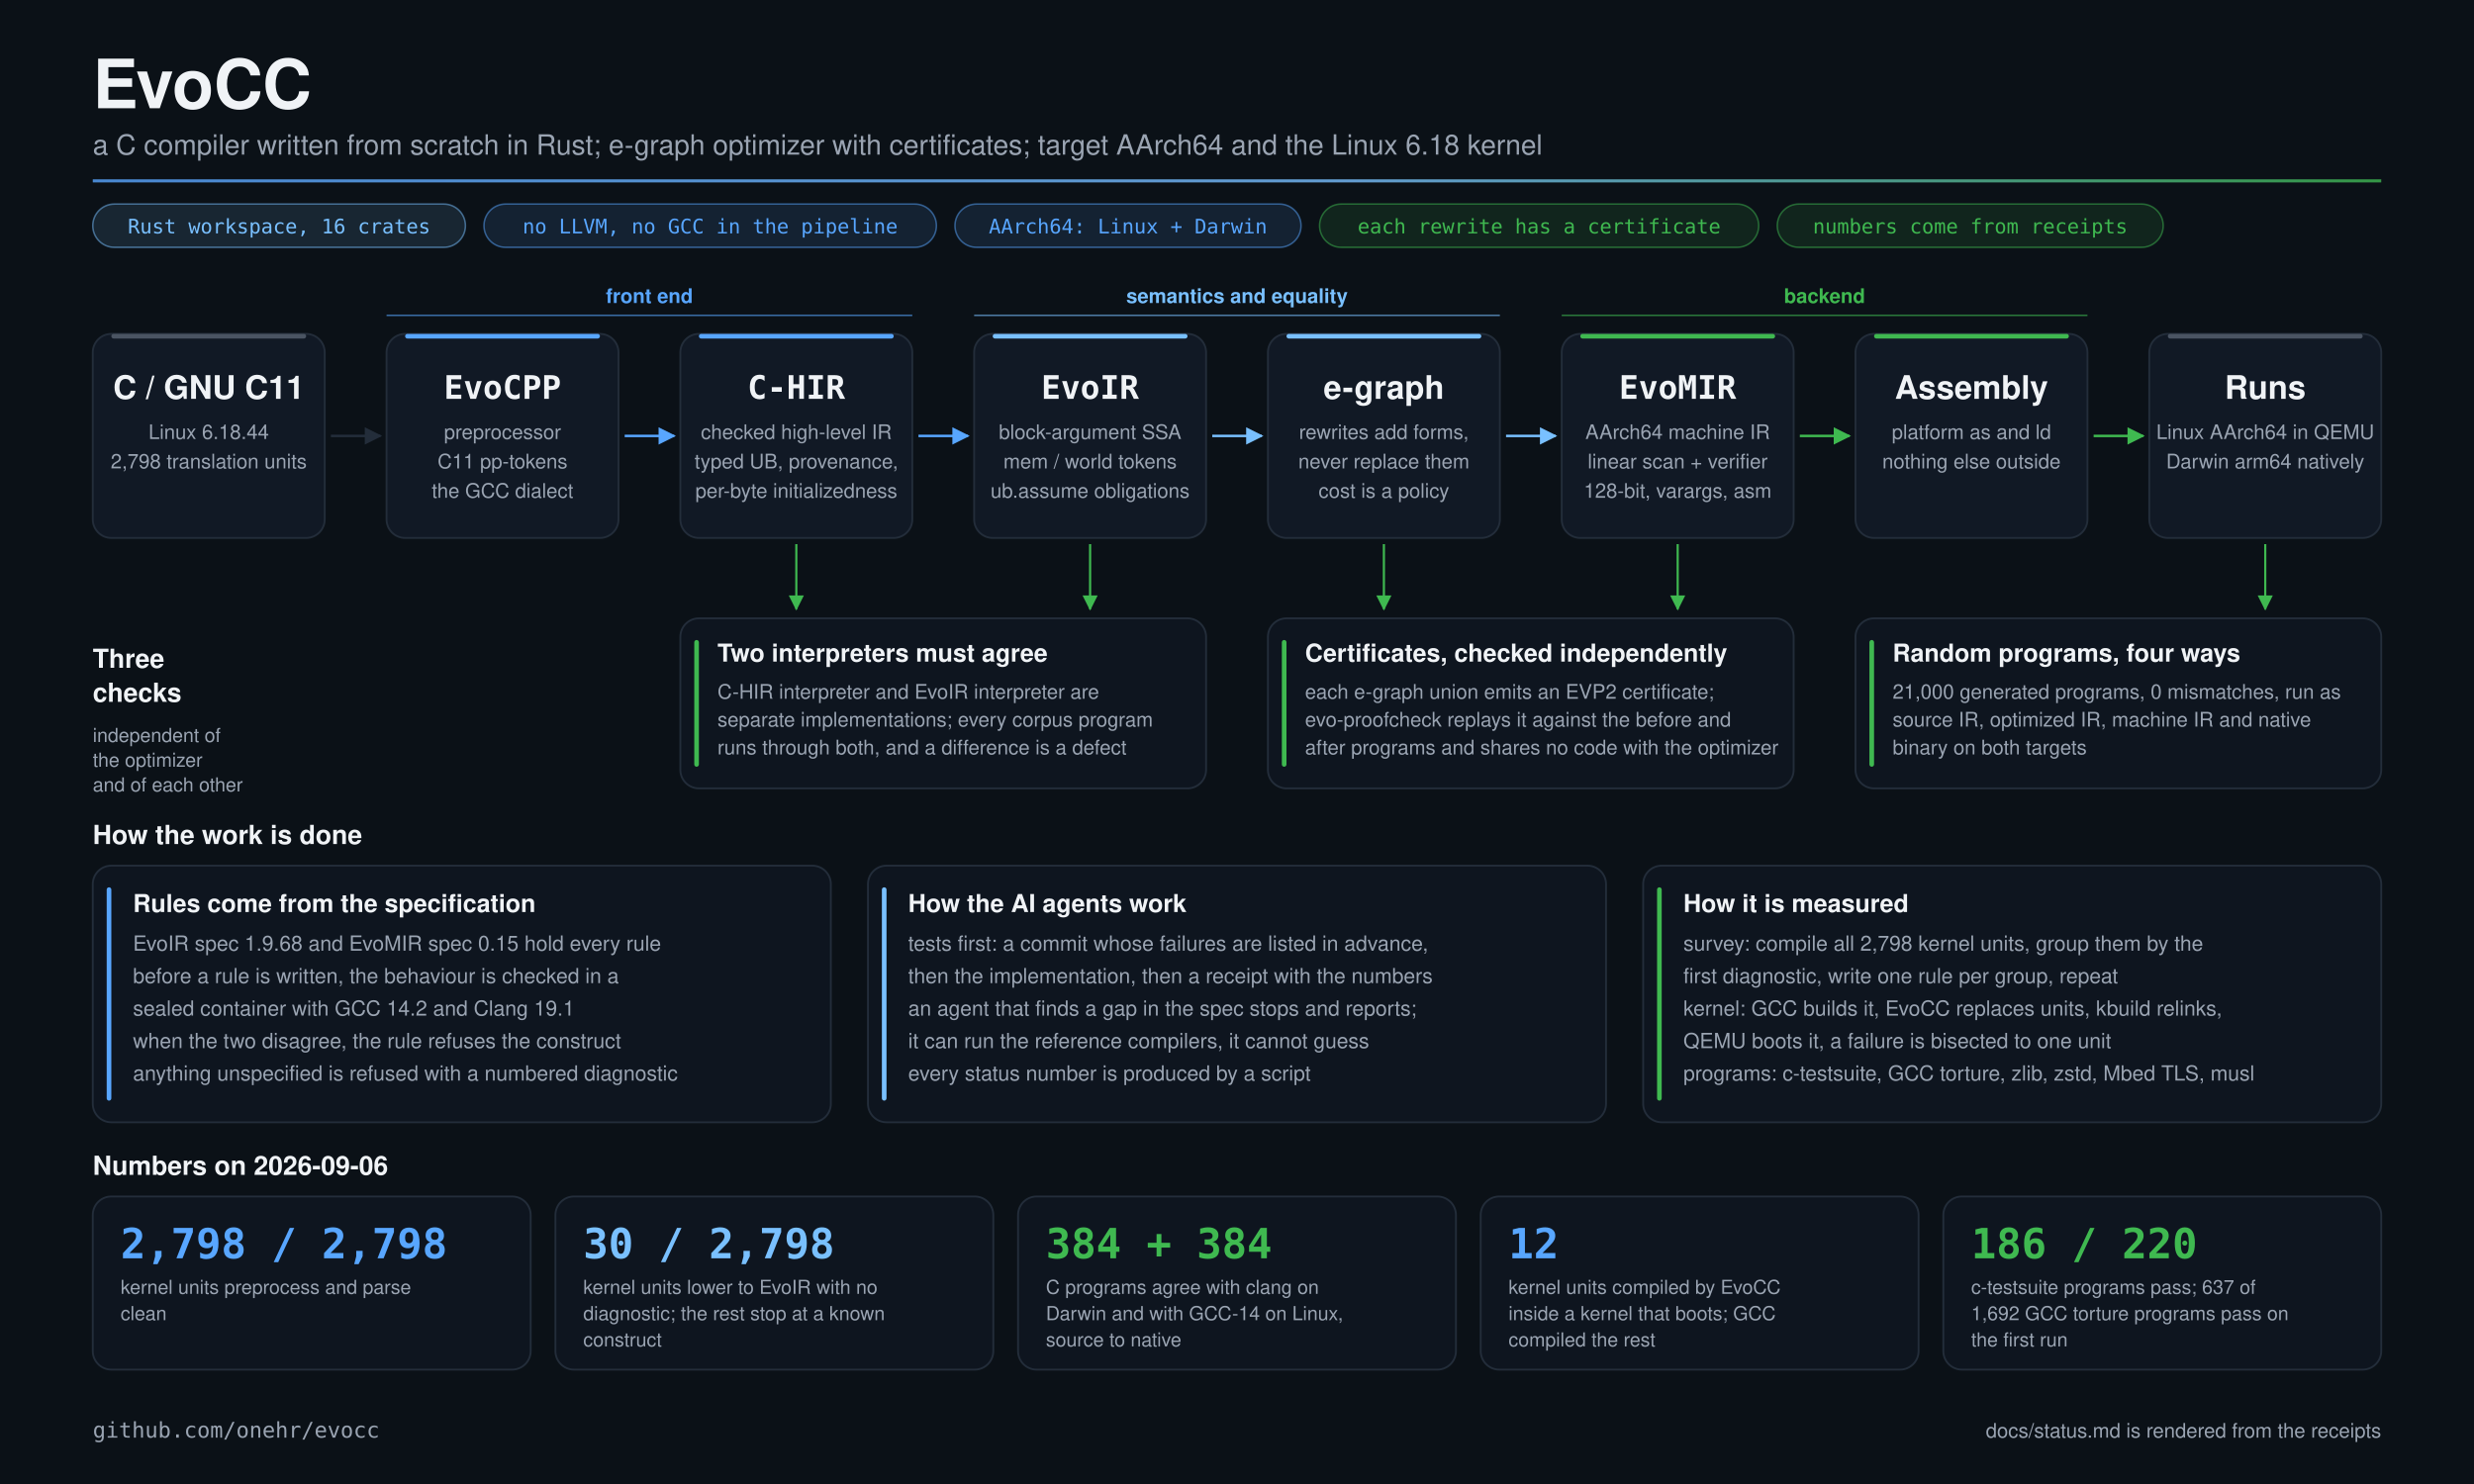
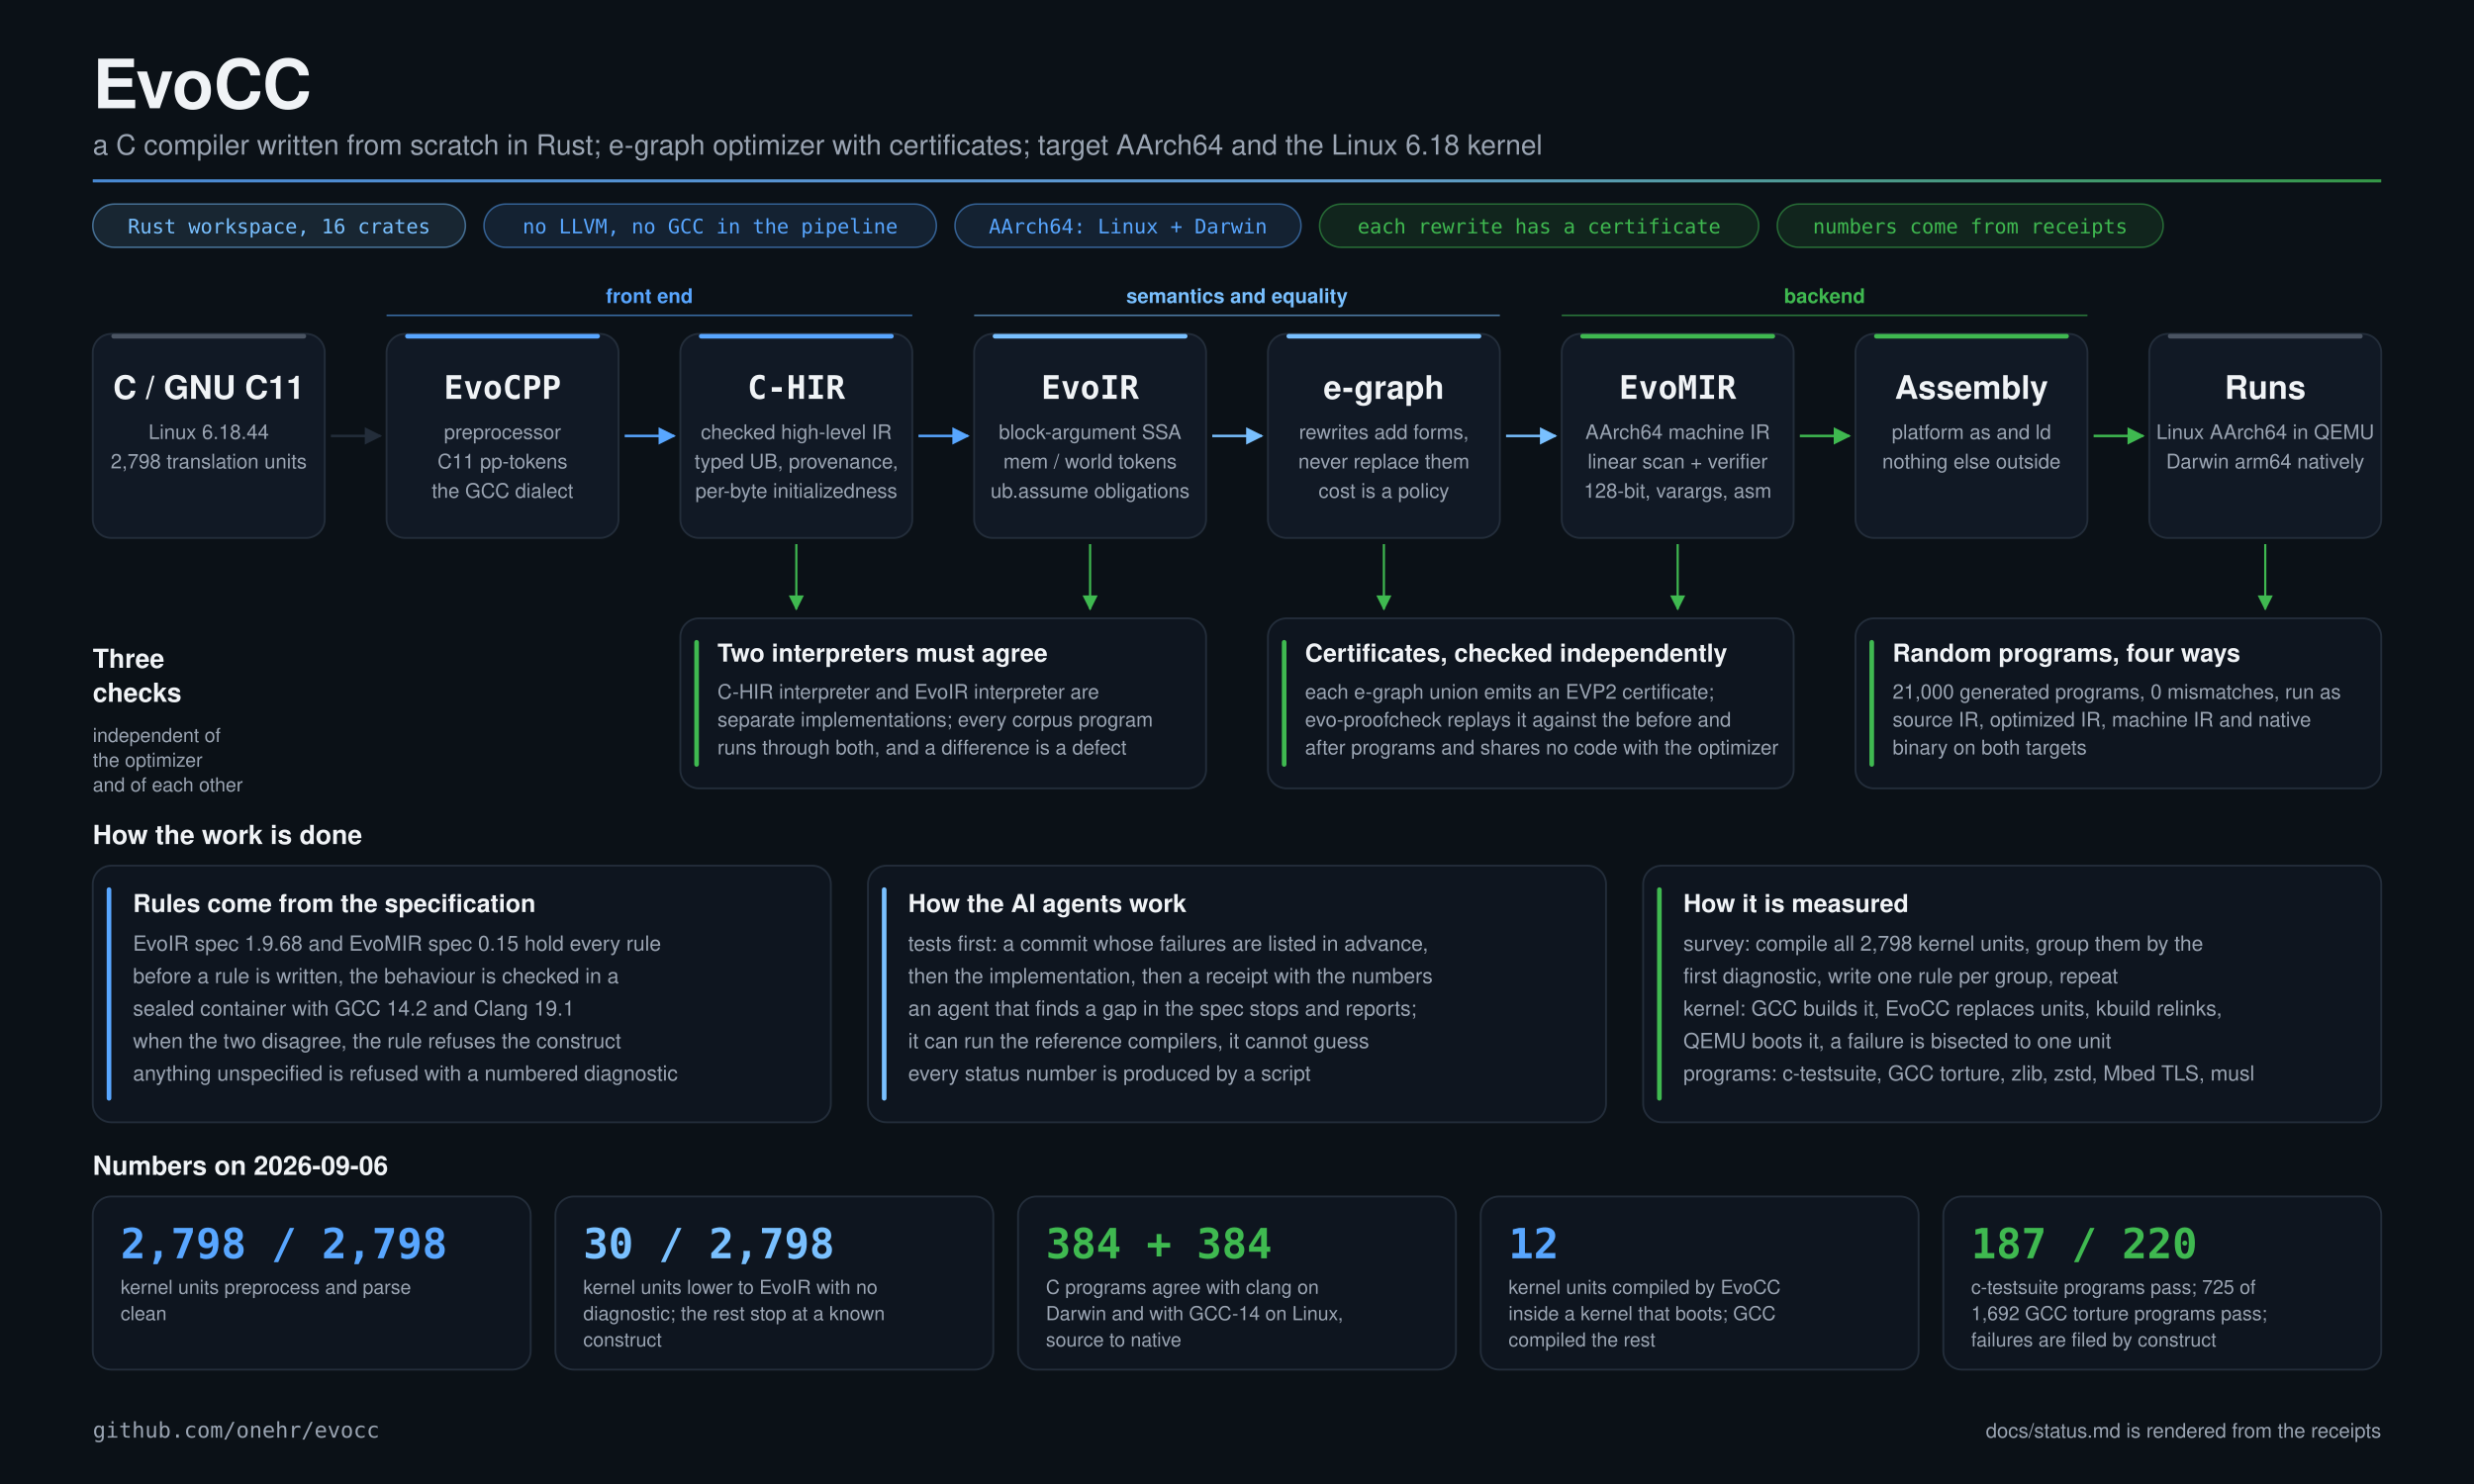
<svg xmlns="http://www.w3.org/2000/svg" width="1600" height="960" viewBox="0 0 1600 960">
  <defs>
    <marker id="arr-232d3a" viewBox="0 0 10 10" refX="9" refY="5" markerWidth="7" markerHeight="7" orient="auto">
      <path d="M0 0L10 5L0 10z" fill="#232d3a" />
    </marker>
    <marker id="arr-58a6ff" viewBox="0 0 10 10" refX="9" refY="5" markerWidth="7" markerHeight="7" orient="auto">
      <path d="M0 0L10 5L0 10z" fill="#58a6ff" />
    </marker>
    <marker id="arr-79c0ff" viewBox="0 0 10 10" refX="9" refY="5" markerWidth="7" markerHeight="7" orient="auto">
      <path d="M0 0L10 5L0 10z" fill="#79c0ff" />
    </marker>
    <marker id="arr-3fb950" viewBox="0 0 10 10" refX="9" refY="5" markerWidth="7" markerHeight="7" orient="auto">
      <path d="M0 0L10 5L0 10z" fill="#3fb950" />
    </marker>
    <marker id="arr-4a5462" viewBox="0 0 10 10" refX="9" refY="5" markerWidth="7" markerHeight="7" orient="auto">
      <path d="M0 0L10 5L0 10z" fill="#4a5462" />
    </marker>
    <linearGradient id="hair" x1="0" x2="1">
      <stop offset="0" stop-color="#58a6ff" />
      <stop offset="0.55" stop-color="#79c0ff" />
      <stop offset="1" stop-color="#3fb950" />
    </linearGradient>
    <radialGradient id="glow" cx="0.5" cy="0.5" r="0.5">
      <stop offset="0" stop-color="#58a6ff" stop-opacity="0.16" />
      <stop offset="1" stop-color="#58a6ff" stop-opacity="0" />
    </radialGradient>
  </defs>
  <rect width="1600" height="960" fill="#0b1117" />
  <text x="60" y="70" font-family="Helvetica Neue, Helvetica, Arial, sans-serif" font-size="44" font-weight="700" fill="#f0f3f6" text-anchor="start" opacity="1.0" letter-spacing="0">EvoCC</text>
  <text x="60" y="100" font-family="Helvetica Neue, Helvetica, Arial, sans-serif" font-size="18" font-weight="normal" fill="#9aa4b2" text-anchor="start" opacity="1.0" letter-spacing="0">a C compiler written from scratch in Rust; e-graph optimizer with certificates; target AArch64 and the Linux 6.18 kernel</text>
  <rect x="60" y="116" width="1480" height="2" fill="url(#hair)" opacity="0.8" />
  <rect x="60" y="132" width="241.0" height="28" rx="14" fill="#79c0ff" fill-opacity="0.12" stroke="#79c0ff" stroke-opacity="0.5" />
  <text x="180.5" y="151" font-family="JetBrains Mono, Menlo, monospace" font-size="13" font-weight="500" fill="#79c0ff" text-anchor="middle" opacity="1.0" letter-spacing="0">Rust workspace, 16 crates</text>
  <rect x="313.0" y="132" width="292.6" height="28" rx="14" fill="#58a6ff" fill-opacity="0.12" stroke="#58a6ff" stroke-opacity="0.5" />
  <text x="459.3" y="151" font-family="JetBrains Mono, Menlo, monospace" font-size="13" font-weight="500" fill="#58a6ff" text-anchor="middle" opacity="1.0" letter-spacing="0">no LLVM, no GCC in the pipeline</text>
  <rect x="617.6" y="132" width="223.8" height="28" rx="14" fill="#58a6ff" fill-opacity="0.12" stroke="#58a6ff" stroke-opacity="0.5" />
  <text x="729.5" y="151" font-family="JetBrains Mono, Menlo, monospace" font-size="13" font-weight="500" fill="#58a6ff" text-anchor="middle" opacity="1.0" letter-spacing="0">AArch64: Linux + Darwin</text>
  <rect x="853.4" y="132" width="284.0" height="28" rx="14" fill="#3fb950" fill-opacity="0.12" stroke="#3fb950" stroke-opacity="0.5" />
  <text x="995.4" y="151" font-family="JetBrains Mono, Menlo, monospace" font-size="13" font-weight="500" fill="#3fb950" text-anchor="middle" opacity="1.0" letter-spacing="0">each rewrite has a certificate</text>
  <rect x="1149.4" y="132" width="249.6" height="28" rx="14" fill="#3fb950" fill-opacity="0.12" stroke="#3fb950" stroke-opacity="0.5" />
  <text x="1274.2" y="151" font-family="JetBrains Mono, Menlo, monospace" font-size="13" font-weight="500" fill="#3fb950" text-anchor="middle" opacity="1.0" letter-spacing="0">numbers come from receipts</text>
  <line x1="250" y1="204" x2="590" y2="204" stroke="#58a6ff" stroke-width="1" opacity="0.6" />
  <text x="420.0" y="196" font-family="Helvetica Neue, Helvetica, Arial, sans-serif" font-size="13" font-weight="600" fill="#58a6ff" text-anchor="middle" opacity="1.0" letter-spacing="0">front end</text>
  <line x1="630" y1="204" x2="970" y2="204" stroke="#79c0ff" stroke-width="1" opacity="0.6" />
  <text x="800.0" y="196" font-family="Helvetica Neue, Helvetica, Arial, sans-serif" font-size="13" font-weight="600" fill="#79c0ff" text-anchor="middle" opacity="1.0" letter-spacing="0">semantics and equality</text>
  <line x1="1010" y1="204" x2="1350" y2="204" stroke="#3fb950" stroke-width="1" opacity="0.6" />
  <text x="1180.0" y="196" font-family="Helvetica Neue, Helvetica, Arial, sans-serif" font-size="13" font-weight="600" fill="#3fb950" text-anchor="middle" opacity="1.0" letter-spacing="0">backend</text>
  <rect x="60" y="216" width="150" height="132" rx="12" fill="#111925" stroke="#232d3a" stroke-width="1.2" opacity="1.0" />
  <rect x="72" y="216" width="126" height="3" rx="1.5" fill="#4a5462" />
  <text x="135.0" y="258" font-family="Helvetica Neue, Helvetica, Arial, sans-serif" font-size="21" font-weight="700" fill="#f0f3f6" text-anchor="middle" opacity="1.0" letter-spacing="0">C / GNU C11</text>
  <text x="135.0" y="284" font-family="Helvetica Neue, Helvetica, Arial, sans-serif" font-size="13" font-weight="normal" fill="#9aa4b2" text-anchor="middle" opacity="1.0" letter-spacing="0">Linux 6.18.44</text>
  <text x="135.0" y="303" font-family="Helvetica Neue, Helvetica, Arial, sans-serif" font-size="13" font-weight="normal" fill="#9aa4b2" text-anchor="middle" opacity="1.0" letter-spacing="0">2,798 translation units</text>
  <line x1="214" y1="282.0" x2="246" y2="282.0" stroke="#232d3a" stroke-width="1.6" opacity="1.0" marker-end="url(#arr-232d3a)" />
  <rect x="250" y="216" width="150" height="132" rx="12" fill="#111925" stroke="#232d3a" stroke-width="1.2" opacity="1.0" />
  <rect x="262" y="216" width="126" height="3" rx="1.5" fill="#58a6ff" />
  <text x="325.0" y="258" font-family="JetBrains Mono, Menlo, monospace" font-size="21" font-weight="700" fill="#f0f3f6" text-anchor="middle" opacity="1.0" letter-spacing="0">EvoCPP</text>
  <text x="325.0" y="284" font-family="Helvetica Neue, Helvetica, Arial, sans-serif" font-size="13" font-weight="normal" fill="#9aa4b2" text-anchor="middle" opacity="1.0" letter-spacing="0">preprocessor</text>
  <text x="325.0" y="303" font-family="Helvetica Neue, Helvetica, Arial, sans-serif" font-size="13" font-weight="normal" fill="#9aa4b2" text-anchor="middle" opacity="1.0" letter-spacing="0">C11 pp-tokens</text>
  <text x="325.0" y="322" font-family="Helvetica Neue, Helvetica, Arial, sans-serif" font-size="13" font-weight="normal" fill="#9aa4b2" text-anchor="middle" opacity="1.0" letter-spacing="0">the GCC dialect</text>
  <line x1="404" y1="282.0" x2="436" y2="282.0" stroke="#58a6ff" stroke-width="1.6" opacity="1.0" marker-end="url(#arr-58a6ff)" />
  <rect x="440" y="216" width="150" height="132" rx="12" fill="#111925" stroke="#232d3a" stroke-width="1.2" opacity="1.0" />
  <rect x="452" y="216" width="126" height="3" rx="1.5" fill="#58a6ff" />
  <text x="515.0" y="258" font-family="JetBrains Mono, Menlo, monospace" font-size="21" font-weight="700" fill="#f0f3f6" text-anchor="middle" opacity="1.0" letter-spacing="0">C-HIR</text>
  <text x="515.0" y="284" font-family="Helvetica Neue, Helvetica, Arial, sans-serif" font-size="13" font-weight="normal" fill="#9aa4b2" text-anchor="middle" opacity="1.0" letter-spacing="0">checked high-level IR</text>
  <text x="515.0" y="303" font-family="Helvetica Neue, Helvetica, Arial, sans-serif" font-size="13" font-weight="normal" fill="#9aa4b2" text-anchor="middle" opacity="1.0" letter-spacing="0">typed UB, provenance,</text>
  <text x="515.0" y="322" font-family="Helvetica Neue, Helvetica, Arial, sans-serif" font-size="13" font-weight="normal" fill="#9aa4b2" text-anchor="middle" opacity="1.0" letter-spacing="0">per-byte initializedness</text>
  <line x1="594" y1="282.0" x2="626" y2="282.0" stroke="#58a6ff" stroke-width="1.6" opacity="1.0" marker-end="url(#arr-58a6ff)" />
  <rect x="630" y="216" width="150" height="132" rx="12" fill="#111925" stroke="#232d3a" stroke-width="1.2" opacity="1.0" />
  <rect x="642" y="216" width="126" height="3" rx="1.5" fill="#79c0ff" />
  <text x="705.0" y="258" font-family="JetBrains Mono, Menlo, monospace" font-size="21" font-weight="700" fill="#f0f3f6" text-anchor="middle" opacity="1.0" letter-spacing="0">EvoIR</text>
  <text x="705.0" y="284" font-family="Helvetica Neue, Helvetica, Arial, sans-serif" font-size="13" font-weight="normal" fill="#9aa4b2" text-anchor="middle" opacity="1.0" letter-spacing="0">block-argument SSA</text>
  <text x="705.0" y="303" font-family="Helvetica Neue, Helvetica, Arial, sans-serif" font-size="13" font-weight="normal" fill="#9aa4b2" text-anchor="middle" opacity="1.0" letter-spacing="0">mem / world tokens</text>
  <text x="705.0" y="322" font-family="Helvetica Neue, Helvetica, Arial, sans-serif" font-size="13" font-weight="normal" fill="#9aa4b2" text-anchor="middle" opacity="1.0" letter-spacing="0">ub.assume obligations</text>
  <line x1="784" y1="282.0" x2="816" y2="282.0" stroke="#79c0ff" stroke-width="1.6" opacity="1.0" marker-end="url(#arr-79c0ff)" />
  <rect x="820" y="216" width="150" height="132" rx="12" fill="#111925" stroke="#232d3a" stroke-width="1.2" opacity="1.0" />
  <rect x="832" y="216" width="126" height="3" rx="1.5" fill="#79c0ff" />
  <text x="895.0" y="258" font-family="Helvetica Neue, Helvetica, Arial, sans-serif" font-size="21" font-weight="700" fill="#f0f3f6" text-anchor="middle" opacity="1.0" letter-spacing="0">e-graph</text>
  <text x="895.0" y="284" font-family="Helvetica Neue, Helvetica, Arial, sans-serif" font-size="13" font-weight="normal" fill="#9aa4b2" text-anchor="middle" opacity="1.0" letter-spacing="0">rewrites add forms,</text>
  <text x="895.0" y="303" font-family="Helvetica Neue, Helvetica, Arial, sans-serif" font-size="13" font-weight="normal" fill="#9aa4b2" text-anchor="middle" opacity="1.0" letter-spacing="0">never replace them</text>
  <text x="895.0" y="322" font-family="Helvetica Neue, Helvetica, Arial, sans-serif" font-size="13" font-weight="normal" fill="#9aa4b2" text-anchor="middle" opacity="1.0" letter-spacing="0">cost is a policy</text>
  <line x1="974" y1="282.0" x2="1006" y2="282.0" stroke="#79c0ff" stroke-width="1.6" opacity="1.0" marker-end="url(#arr-79c0ff)" />
  <rect x="1010" y="216" width="150" height="132" rx="12" fill="#111925" stroke="#232d3a" stroke-width="1.2" opacity="1.0" />
  <rect x="1022" y="216" width="126" height="3" rx="1.5" fill="#3fb950" />
  <text x="1085.0" y="258" font-family="JetBrains Mono, Menlo, monospace" font-size="21" font-weight="700" fill="#f0f3f6" text-anchor="middle" opacity="1.0" letter-spacing="0">EvoMIR</text>
  <text x="1085.0" y="284" font-family="Helvetica Neue, Helvetica, Arial, sans-serif" font-size="13" font-weight="normal" fill="#9aa4b2" text-anchor="middle" opacity="1.0" letter-spacing="0">AArch64 machine IR</text>
  <text x="1085.0" y="303" font-family="Helvetica Neue, Helvetica, Arial, sans-serif" font-size="13" font-weight="normal" fill="#9aa4b2" text-anchor="middle" opacity="1.0" letter-spacing="0">linear scan + verifier</text>
  <text x="1085.0" y="322" font-family="Helvetica Neue, Helvetica, Arial, sans-serif" font-size="13" font-weight="normal" fill="#9aa4b2" text-anchor="middle" opacity="1.0" letter-spacing="0">128-bit, varargs, asm</text>
  <line x1="1164" y1="282.0" x2="1196" y2="282.0" stroke="#3fb950" stroke-width="1.6" opacity="1.0" marker-end="url(#arr-3fb950)" />
  <rect x="1200" y="216" width="150" height="132" rx="12" fill="#111925" stroke="#232d3a" stroke-width="1.2" opacity="1.0" />
  <rect x="1212" y="216" width="126" height="3" rx="1.5" fill="#3fb950" />
  <text x="1275.0" y="258" font-family="Helvetica Neue, Helvetica, Arial, sans-serif" font-size="21" font-weight="700" fill="#f0f3f6" text-anchor="middle" opacity="1.0" letter-spacing="0">Assembly</text>
  <text x="1275.0" y="284" font-family="Helvetica Neue, Helvetica, Arial, sans-serif" font-size="13" font-weight="normal" fill="#9aa4b2" text-anchor="middle" opacity="1.0" letter-spacing="0">platform as and ld</text>
  <text x="1275.0" y="303" font-family="Helvetica Neue, Helvetica, Arial, sans-serif" font-size="13" font-weight="normal" fill="#9aa4b2" text-anchor="middle" opacity="1.0" letter-spacing="0">nothing else outside</text>
  <line x1="1354" y1="282.0" x2="1386" y2="282.0" stroke="#3fb950" stroke-width="1.6" opacity="1.0" marker-end="url(#arr-3fb950)" />
  <rect x="1390" y="216" width="150" height="132" rx="12" fill="#111925" stroke="#232d3a" stroke-width="1.2" opacity="1.0" />
  <rect x="1402" y="216" width="126" height="3" rx="1.5" fill="#4a5462" />
  <text x="1465.0" y="258" font-family="Helvetica Neue, Helvetica, Arial, sans-serif" font-size="21" font-weight="700" fill="#f0f3f6" text-anchor="middle" opacity="1.0" letter-spacing="0">Runs</text>
  <text x="1465.0" y="284" font-family="Helvetica Neue, Helvetica, Arial, sans-serif" font-size="13" font-weight="normal" fill="#9aa4b2" text-anchor="middle" opacity="1.0" letter-spacing="0">Linux AArch64 in QEMU</text>
  <text x="1465.0" y="303" font-family="Helvetica Neue, Helvetica, Arial, sans-serif" font-size="13" font-weight="normal" fill="#9aa4b2" text-anchor="middle" opacity="1.0" letter-spacing="0">Darwin arm64 natively</text>
  <text x="60" y="432" font-family="Helvetica Neue, Helvetica, Arial, sans-serif" font-size="17" font-weight="600" fill="#f0f3f6" text-anchor="start" opacity="1.0" letter-spacing="0">Three</text>
  <text x="60" y="454" font-family="Helvetica Neue, Helvetica, Arial, sans-serif" font-size="17" font-weight="600" fill="#f0f3f6" text-anchor="start" opacity="1.0" letter-spacing="0">checks</text>
  <text x="60" y="480" font-family="Helvetica Neue, Helvetica, Arial, sans-serif" font-size="12.5" font-weight="normal" fill="#9aa4b2" text-anchor="start" opacity="1.0" letter-spacing="0">independent of</text>
  <text x="60" y="496" font-family="Helvetica Neue, Helvetica, Arial, sans-serif" font-size="12.5" font-weight="normal" fill="#9aa4b2" text-anchor="start" opacity="1.0" letter-spacing="0">the optimizer</text>
  <text x="60" y="512" font-family="Helvetica Neue, Helvetica, Arial, sans-serif" font-size="12.5" font-weight="normal" fill="#9aa4b2" text-anchor="start" opacity="1.0" letter-spacing="0">and of each other</text>
  <rect x="440" y="400" width="340" height="110" rx="12" fill="#0e151f" stroke="#232d3a" stroke-width="1.2" opacity="1.0" />
  <rect x="449" y="414" width="3" height="82" rx="1.5" fill="#3fb950" />
  <text x="464" y="428" font-family="Helvetica Neue, Helvetica, Arial, sans-serif" font-size="16" font-weight="600" fill="#f0f3f6" text-anchor="start" opacity="1.0" letter-spacing="0">Two interpreters must agree</text>
  <text x="464" y="452" font-family="Helvetica Neue, Helvetica, Arial, sans-serif" font-size="13" font-weight="normal" fill="#9aa4b2" text-anchor="start" opacity="1.0" letter-spacing="0">C-HIR interpreter and EvoIR interpreter are</text>
  <text x="464" y="470" font-family="Helvetica Neue, Helvetica, Arial, sans-serif" font-size="13" font-weight="normal" fill="#9aa4b2" text-anchor="start" opacity="1.0" letter-spacing="0">separate implementations; every corpus program</text>
  <text x="464" y="488" font-family="Helvetica Neue, Helvetica, Arial, sans-serif" font-size="13" font-weight="normal" fill="#9aa4b2" text-anchor="start" opacity="1.0" letter-spacing="0">runs through both, and a difference is a defect</text>
  <line x1="515.0" y1="352" x2="515.0" y2="394" stroke="#3fb950" stroke-width="1.4" opacity="1.0" marker-end="url(#arr-3fb950)" />
  <line x1="705.0" y1="352" x2="705.0" y2="394" stroke="#3fb950" stroke-width="1.4" opacity="1.0" marker-end="url(#arr-3fb950)" />
  <rect x="820" y="400" width="340" height="110" rx="12" fill="#0e151f" stroke="#232d3a" stroke-width="1.2" opacity="1.0" />
  <rect x="829" y="414" width="3" height="82" rx="1.5" fill="#3fb950" />
  <text x="844" y="428" font-family="Helvetica Neue, Helvetica, Arial, sans-serif" font-size="16" font-weight="600" fill="#f0f3f6" text-anchor="start" opacity="1.0" letter-spacing="0">Certificates, checked independently</text>
  <text x="844" y="452" font-family="Helvetica Neue, Helvetica, Arial, sans-serif" font-size="13" font-weight="normal" fill="#9aa4b2" text-anchor="start" opacity="1.0" letter-spacing="0">each e-graph union emits an EVP2 certificate;</text>
  <text x="844" y="470" font-family="Helvetica Neue, Helvetica, Arial, sans-serif" font-size="13" font-weight="normal" fill="#9aa4b2" text-anchor="start" opacity="1.0" letter-spacing="0">evo-proofcheck replays it against the before and</text>
  <text x="844" y="488" font-family="Helvetica Neue, Helvetica, Arial, sans-serif" font-size="13" font-weight="normal" fill="#9aa4b2" text-anchor="start" opacity="1.0" letter-spacing="0">after programs and shares no code with the optimizer</text>
  <line x1="895.0" y1="352" x2="895.0" y2="394" stroke="#3fb950" stroke-width="1.4" opacity="1.0" marker-end="url(#arr-3fb950)" />
  <rect x="1200" y="400" width="340" height="110" rx="12" fill="#0e151f" stroke="#232d3a" stroke-width="1.2" opacity="1.0" />
  <rect x="1209" y="414" width="3" height="82" rx="1.5" fill="#3fb950" />
  <text x="1224" y="428" font-family="Helvetica Neue, Helvetica, Arial, sans-serif" font-size="16" font-weight="600" fill="#f0f3f6" text-anchor="start" opacity="1.0" letter-spacing="0">Random programs, four ways</text>
  <text x="1224" y="452" font-family="Helvetica Neue, Helvetica, Arial, sans-serif" font-size="13" font-weight="normal" fill="#9aa4b2" text-anchor="start" opacity="1.0" letter-spacing="0">21,000 generated programs, 0 mismatches, run as</text>
  <text x="1224" y="470" font-family="Helvetica Neue, Helvetica, Arial, sans-serif" font-size="13" font-weight="normal" fill="#9aa4b2" text-anchor="start" opacity="1.0" letter-spacing="0">source IR, optimized IR, machine IR and native</text>
  <text x="1224" y="488" font-family="Helvetica Neue, Helvetica, Arial, sans-serif" font-size="13" font-weight="normal" fill="#9aa4b2" text-anchor="start" opacity="1.0" letter-spacing="0">binary on both targets</text>
  <line x1="1085.0" y1="352" x2="1085.0" y2="394" stroke="#3fb950" stroke-width="1.4" opacity="1.0" marker-end="url(#arr-3fb950)" />
  <line x1="1465.0" y1="352" x2="1465.0" y2="394" stroke="#3fb950" stroke-width="1.4" opacity="1.0" marker-end="url(#arr-3fb950)" />
  <text x="60" y="546" font-family="Helvetica Neue, Helvetica, Arial, sans-serif" font-size="17" font-weight="600" fill="#f0f3f6" text-anchor="start" opacity="1.0" letter-spacing="0">How the work is done</text>
  <rect x="60.0" y="560" width="477.333" height="166" rx="12" fill="#0e151f" stroke="#232d3a" stroke-width="1.2" opacity="1.0" />
  <rect x="69.0" y="574" width="3" height="138" rx="1.5" fill="#58a6ff" />
  <text x="86.0" y="590" font-family="Helvetica Neue, Helvetica, Arial, sans-serif" font-size="16" font-weight="600" fill="#f0f3f6" text-anchor="start" opacity="1.0" letter-spacing="0">Rules come from the specification</text>
  <text x="86.0" y="615" font-family="Helvetica Neue, Helvetica, Arial, sans-serif" font-size="13.5" font-weight="normal" fill="#9aa4b2" text-anchor="start" opacity="1.0" letter-spacing="0">EvoIR spec 1.9.68 and EvoMIR spec 0.15 hold every rule</text>
  <text x="86.0" y="636" font-family="Helvetica Neue, Helvetica, Arial, sans-serif" font-size="13.5" font-weight="normal" fill="#9aa4b2" text-anchor="start" opacity="1.0" letter-spacing="0">before a rule is written, the behaviour is checked in a</text>
  <text x="86.0" y="657" font-family="Helvetica Neue, Helvetica, Arial, sans-serif" font-size="13.5" font-weight="normal" fill="#9aa4b2" text-anchor="start" opacity="1.0" letter-spacing="0">sealed container with GCC 14.2 and Clang 19.1</text>
  <text x="86.0" y="678" font-family="Helvetica Neue, Helvetica, Arial, sans-serif" font-size="13.5" font-weight="normal" fill="#9aa4b2" text-anchor="start" opacity="1.0" letter-spacing="0">when the two disagree, the rule refuses the construct</text>
  <text x="86.0" y="699" font-family="Helvetica Neue, Helvetica, Arial, sans-serif" font-size="13.5" font-weight="normal" fill="#9aa4b2" text-anchor="start" opacity="1.0" letter-spacing="0">anything unspecified is refused with a numbered diagnostic</text>
  <rect x="561.333" y="560" width="477.333" height="166" rx="12" fill="#0e151f" stroke="#232d3a" stroke-width="1.2" opacity="1.0" />
  <rect x="570.333" y="574" width="3" height="138" rx="1.5" fill="#79c0ff" />
  <text x="587.333" y="590" font-family="Helvetica Neue, Helvetica, Arial, sans-serif" font-size="16" font-weight="600" fill="#f0f3f6" text-anchor="start" opacity="1.0" letter-spacing="0">How the AI agents work</text>
  <text x="587.333" y="615" font-family="Helvetica Neue, Helvetica, Arial, sans-serif" font-size="13.5" font-weight="normal" fill="#9aa4b2" text-anchor="start" opacity="1.0" letter-spacing="0">tests first: a commit whose failures are listed in advance,</text>
  <text x="587.333" y="636" font-family="Helvetica Neue, Helvetica, Arial, sans-serif" font-size="13.5" font-weight="normal" fill="#9aa4b2" text-anchor="start" opacity="1.0" letter-spacing="0">then the implementation, then a receipt with the numbers</text>
  <text x="587.333" y="657" font-family="Helvetica Neue, Helvetica, Arial, sans-serif" font-size="13.5" font-weight="normal" fill="#9aa4b2" text-anchor="start" opacity="1.0" letter-spacing="0">an agent that finds a gap in the spec stops and reports;</text>
  <text x="587.333" y="678" font-family="Helvetica Neue, Helvetica, Arial, sans-serif" font-size="13.5" font-weight="normal" fill="#9aa4b2" text-anchor="start" opacity="1.0" letter-spacing="0">it can run the reference compilers, it cannot guess</text>
  <text x="587.333" y="699" font-family="Helvetica Neue, Helvetica, Arial, sans-serif" font-size="13.5" font-weight="normal" fill="#9aa4b2" text-anchor="start" opacity="1.0" letter-spacing="0">every status number is produced by a script</text>
  <rect x="1062.667" y="560" width="477.333" height="166" rx="12" fill="#0e151f" stroke="#232d3a" stroke-width="1.2" opacity="1.0" />
  <rect x="1071.667" y="574" width="3" height="138" rx="1.5" fill="#3fb950" />
  <text x="1088.667" y="590" font-family="Helvetica Neue, Helvetica, Arial, sans-serif" font-size="16" font-weight="600" fill="#f0f3f6" text-anchor="start" opacity="1.0" letter-spacing="0">How it is measured</text>
  <text x="1088.667" y="615" font-family="Helvetica Neue, Helvetica, Arial, sans-serif" font-size="13.5" font-weight="normal" fill="#9aa4b2" text-anchor="start" opacity="1.0" letter-spacing="0">survey: compile all 2,798 kernel units, group them by the</text>
  <text x="1088.667" y="636" font-family="Helvetica Neue, Helvetica, Arial, sans-serif" font-size="13.5" font-weight="normal" fill="#9aa4b2" text-anchor="start" opacity="1.0" letter-spacing="0">first diagnostic, write one rule per group, repeat</text>
  <text x="1088.667" y="657" font-family="Helvetica Neue, Helvetica, Arial, sans-serif" font-size="13.5" font-weight="normal" fill="#9aa4b2" text-anchor="start" opacity="1.0" letter-spacing="0">kernel: GCC builds it, EvoCC replaces units, kbuild relinks,</text>
  <text x="1088.667" y="678" font-family="Helvetica Neue, Helvetica, Arial, sans-serif" font-size="13.5" font-weight="normal" fill="#9aa4b2" text-anchor="start" opacity="1.0" letter-spacing="0">QEMU boots it, a failure is bisected to one unit</text>
  <text x="1088.667" y="699" font-family="Helvetica Neue, Helvetica, Arial, sans-serif" font-size="13.5" font-weight="normal" fill="#9aa4b2" text-anchor="start" opacity="1.0" letter-spacing="0">programs: c-testsuite, GCC torture, zlib, zstd, Mbed TLS, musl</text>
  <text x="60" y="760" font-family="Helvetica Neue, Helvetica, Arial, sans-serif" font-size="17" font-weight="600" fill="#f0f3f6" text-anchor="start" opacity="1.0" letter-spacing="0">Numbers on 2026-09-06</text>
  <rect x="60.0" y="774" width="283.2" height="112" rx="12" fill="#0e151f" stroke="#232d3a" stroke-width="1.2" opacity="1.0" />
  <text x="78.0" y="814" font-family="JetBrains Mono, Menlo, monospace" font-size="27" font-weight="700" fill="#58a6ff" text-anchor="start" opacity="1.0" letter-spacing="0">2,798 / 2,798</text>
  <text x="78.0" y="837" font-family="Helvetica Neue, Helvetica, Arial, sans-serif" font-size="12.5" font-weight="normal" fill="#9aa4b2" text-anchor="start" opacity="1.0" letter-spacing="0">kernel units preprocess and parse</text>
  <text x="78.0" y="854" font-family="Helvetica Neue, Helvetica, Arial, sans-serif" font-size="12.5" font-weight="normal" fill="#9aa4b2" text-anchor="start" opacity="1.0" letter-spacing="0">clean</text>
  <rect x="359.2" y="774" width="283.2" height="112" rx="12" fill="#0e151f" stroke="#232d3a" stroke-width="1.2" opacity="1.0" />
  <text x="377.2" y="814" font-family="JetBrains Mono, Menlo, monospace" font-size="27" font-weight="700" fill="#79c0ff" text-anchor="start" opacity="1.0" letter-spacing="0">30 / 2,798</text>
  <text x="377.2" y="837" font-family="Helvetica Neue, Helvetica, Arial, sans-serif" font-size="12.5" font-weight="normal" fill="#9aa4b2" text-anchor="start" opacity="1.0" letter-spacing="0">kernel units lower to EvoIR with no</text>
  <text x="377.2" y="854" font-family="Helvetica Neue, Helvetica, Arial, sans-serif" font-size="12.5" font-weight="normal" fill="#9aa4b2" text-anchor="start" opacity="1.0" letter-spacing="0">diagnostic; the rest stop at a known</text>
  <text x="377.2" y="871" font-family="Helvetica Neue, Helvetica, Arial, sans-serif" font-size="12.5" font-weight="normal" fill="#9aa4b2" text-anchor="start" opacity="1.0" letter-spacing="0">construct</text>
  <rect x="658.4" y="774" width="283.2" height="112" rx="12" fill="#0e151f" stroke="#232d3a" stroke-width="1.2" opacity="1.0" />
  <text x="676.4" y="814" font-family="JetBrains Mono, Menlo, monospace" font-size="27" font-weight="700" fill="#3fb950" text-anchor="start" opacity="1.0" letter-spacing="0">384 + 384</text>
  <text x="676.4" y="837" font-family="Helvetica Neue, Helvetica, Arial, sans-serif" font-size="12.5" font-weight="normal" fill="#9aa4b2" text-anchor="start" opacity="1.0" letter-spacing="0">C programs agree with clang on</text>
  <text x="676.4" y="854" font-family="Helvetica Neue, Helvetica, Arial, sans-serif" font-size="12.5" font-weight="normal" fill="#9aa4b2" text-anchor="start" opacity="1.0" letter-spacing="0">Darwin and with GCC-14 on Linux,</text>
  <text x="676.4" y="871" font-family="Helvetica Neue, Helvetica, Arial, sans-serif" font-size="12.5" font-weight="normal" fill="#9aa4b2" text-anchor="start" opacity="1.0" letter-spacing="0">source to native</text>
  <rect x="957.6" y="774" width="283.2" height="112" rx="12" fill="#0e151f" stroke="#232d3a" stroke-width="1.2" opacity="1.0" />
  <text x="975.6" y="814" font-family="JetBrains Mono, Menlo, monospace" font-size="27" font-weight="700" fill="#58a6ff" text-anchor="start" opacity="1.0" letter-spacing="0">12</text>
  <text x="975.6" y="837" font-family="Helvetica Neue, Helvetica, Arial, sans-serif" font-size="12.5" font-weight="normal" fill="#9aa4b2" text-anchor="start" opacity="1.0" letter-spacing="0">kernel units compiled by EvoCC</text>
  <text x="975.6" y="854" font-family="Helvetica Neue, Helvetica, Arial, sans-serif" font-size="12.5" font-weight="normal" fill="#9aa4b2" text-anchor="start" opacity="1.0" letter-spacing="0">inside a kernel that boots; GCC</text>
  <text x="975.6" y="871" font-family="Helvetica Neue, Helvetica, Arial, sans-serif" font-size="12.5" font-weight="normal" fill="#9aa4b2" text-anchor="start" opacity="1.0" letter-spacing="0">compiled the rest</text>
  <rect x="1256.8" y="774" width="283.2" height="112" rx="12" fill="#0e151f" stroke="#232d3a" stroke-width="1.2" opacity="1.0" />
-   <text x="1274.8" y="814" font-family="JetBrains Mono, Menlo, monospace" font-size="27" font-weight="700" fill="#3fb950" text-anchor="start" opacity="1.0" letter-spacing="0">186 / 220</text>
-   <text x="1274.8" y="837" font-family="Helvetica Neue, Helvetica, Arial, sans-serif" font-size="12.5" font-weight="normal" fill="#9aa4b2" text-anchor="start" opacity="1.0" letter-spacing="0">c-testsuite programs pass; 637 of</text>
-   <text x="1274.8" y="854" font-family="Helvetica Neue, Helvetica, Arial, sans-serif" font-size="12.5" font-weight="normal" fill="#9aa4b2" text-anchor="start" opacity="1.0" letter-spacing="0">1,692 GCC torture programs pass on</text>
-   <text x="1274.8" y="871" font-family="Helvetica Neue, Helvetica, Arial, sans-serif" font-size="12.5" font-weight="normal" fill="#9aa4b2" text-anchor="start" opacity="1.0" letter-spacing="0">the first run</text>
+   <text x="1274.8" y="814" font-family="JetBrains Mono, Menlo, monospace" font-size="27" font-weight="700" fill="#3fb950" text-anchor="start" opacity="1.0" letter-spacing="0">187 / 220</text>
+   <text x="1274.8" y="837" font-family="Helvetica Neue, Helvetica, Arial, sans-serif" font-size="12.5" font-weight="normal" fill="#9aa4b2" text-anchor="start" opacity="1.0" letter-spacing="0">c-testsuite programs pass; 725 of</text>
+   <text x="1274.8" y="854" font-family="Helvetica Neue, Helvetica, Arial, sans-serif" font-size="12.5" font-weight="normal" fill="#9aa4b2" text-anchor="start" opacity="1.0" letter-spacing="0">1,692 GCC torture programs pass;</text>
+   <text x="1274.8" y="871" font-family="Helvetica Neue, Helvetica, Arial, sans-serif" font-size="12.5" font-weight="normal" fill="#9aa4b2" text-anchor="start" opacity="1.0" letter-spacing="0">failures are filed by construct</text>
  <text x="60" y="930" font-family="JetBrains Mono, Menlo, monospace" font-size="14" font-weight="normal" fill="#9aa4b2" text-anchor="start" opacity="1.0" letter-spacing="0">github.com/onehr/evocc</text>
  <text x="1540" y="930" font-family="Helvetica Neue, Helvetica, Arial, sans-serif" font-size="13" font-weight="normal" fill="#9aa4b2" text-anchor="end" opacity="1.0" letter-spacing="0">docs/status.md is rendered from the receipts</text>
</svg>
